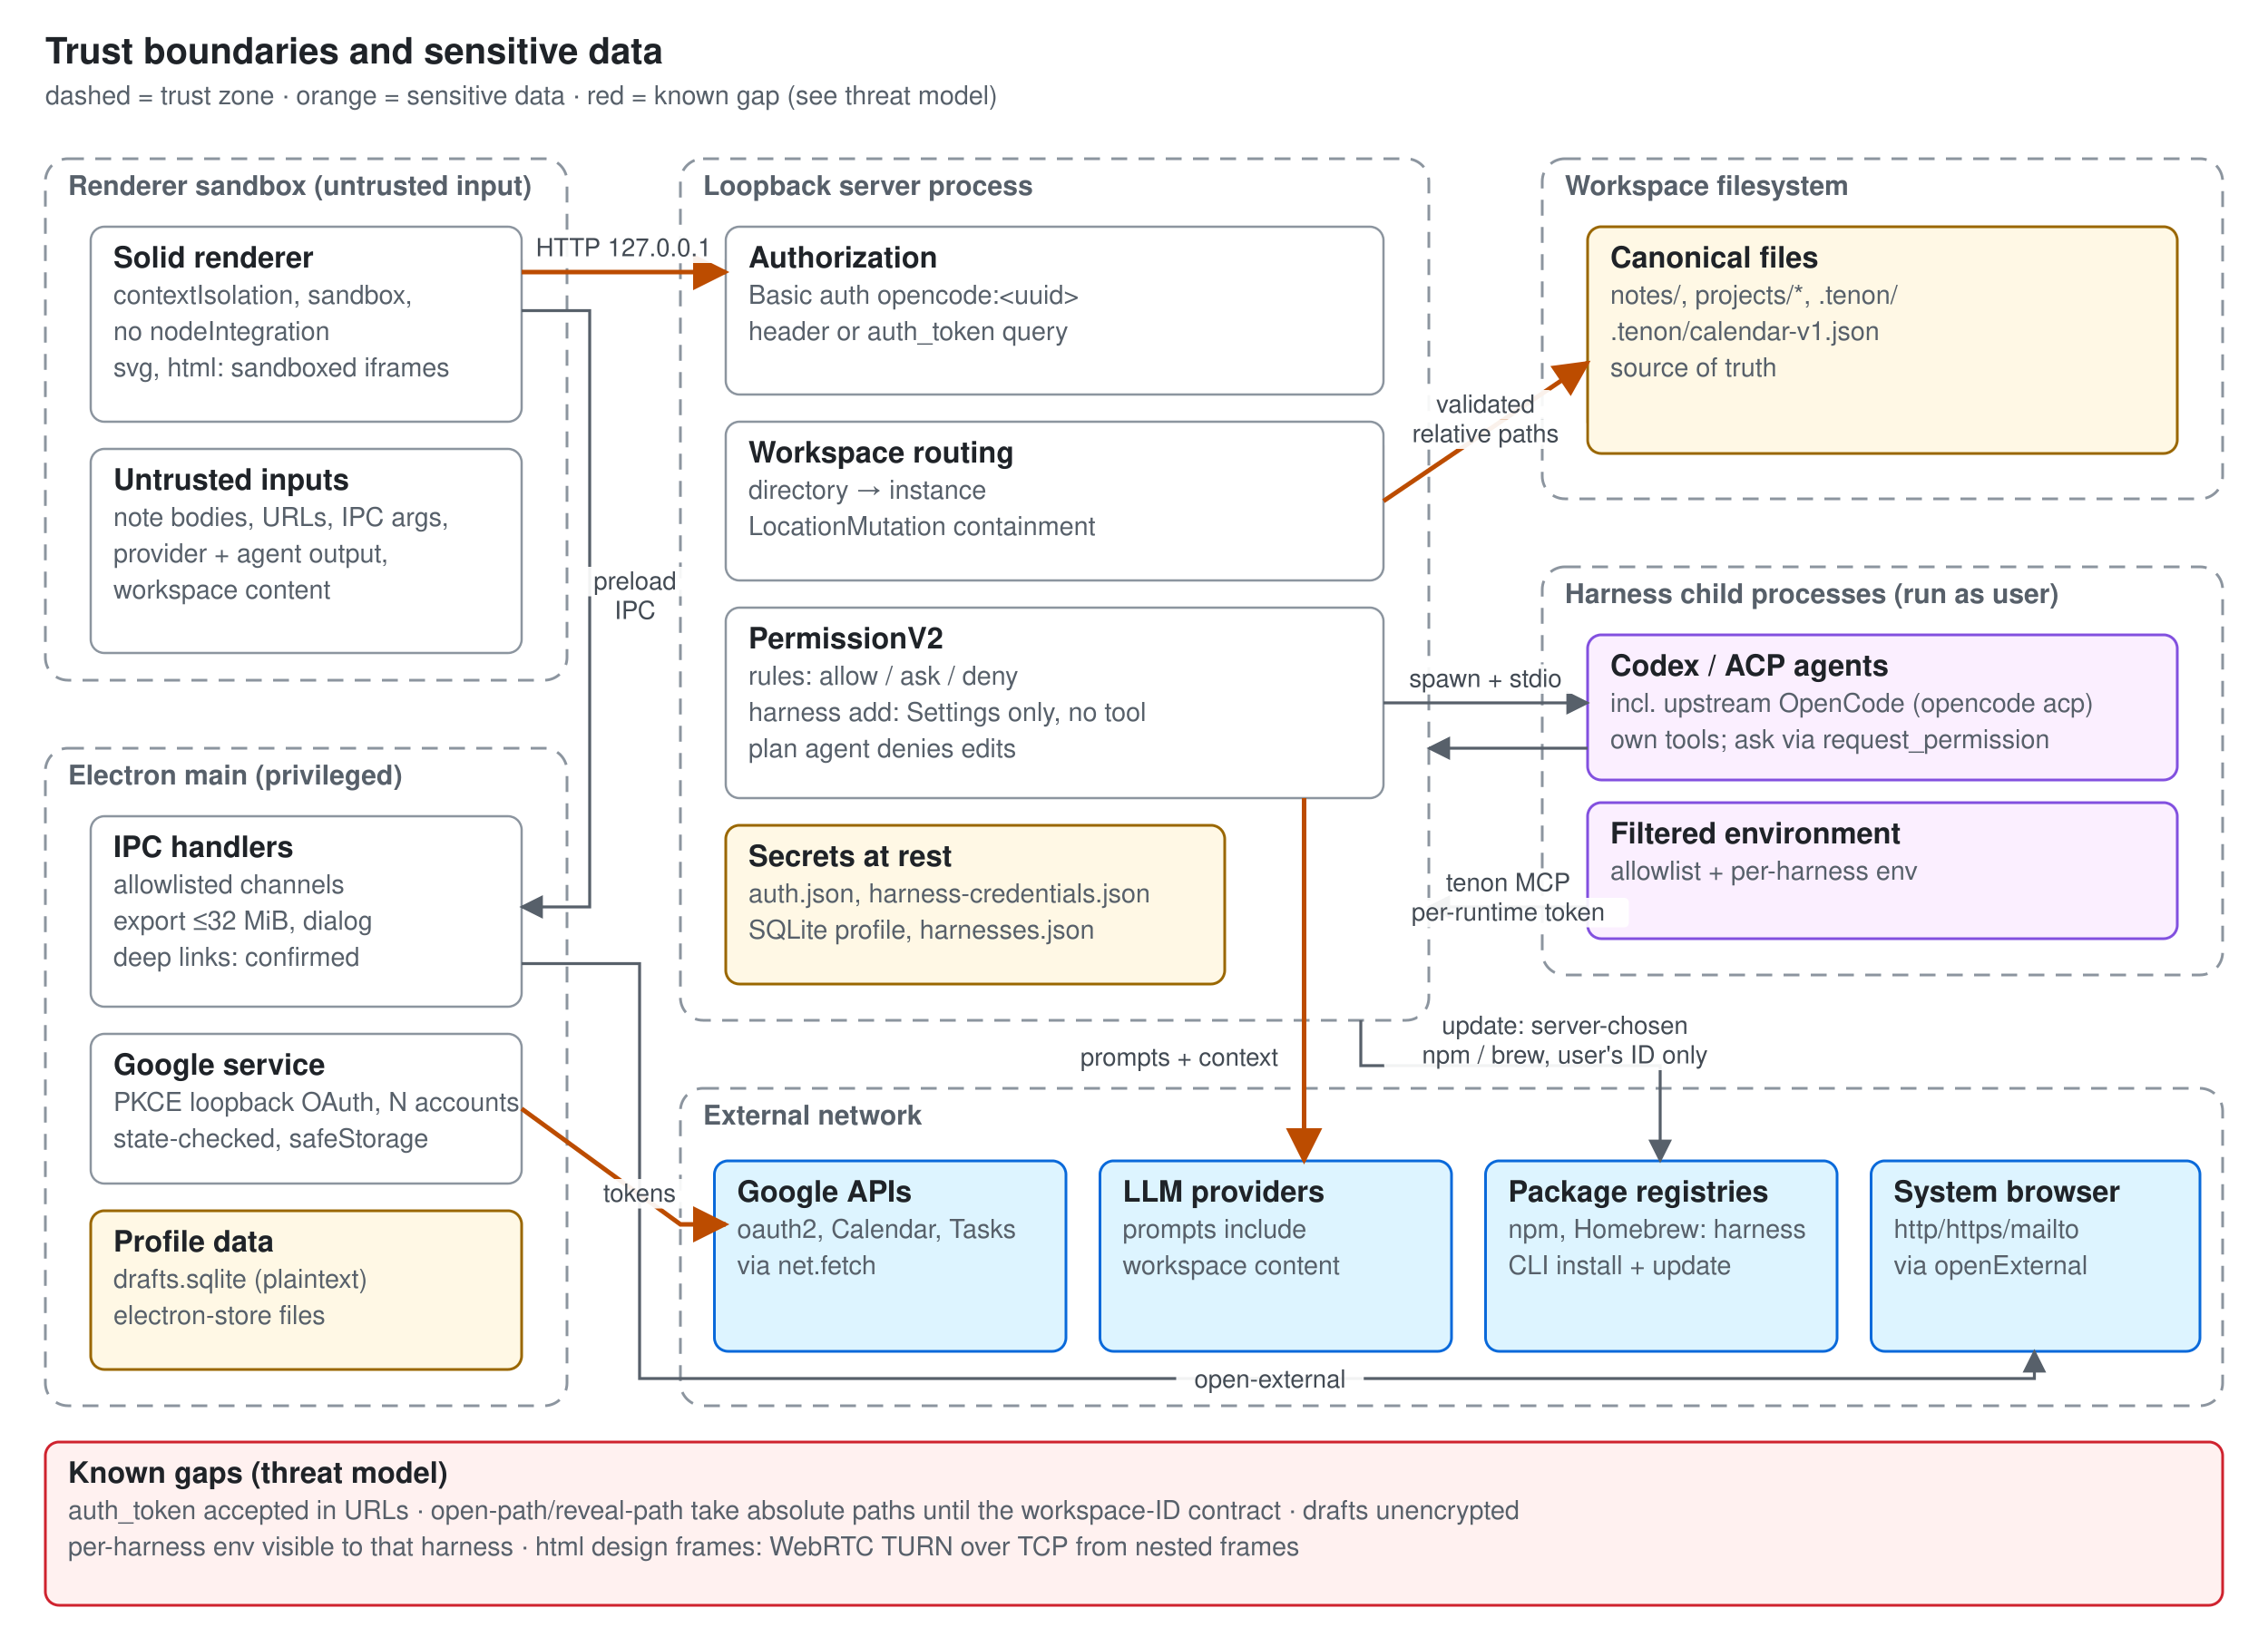
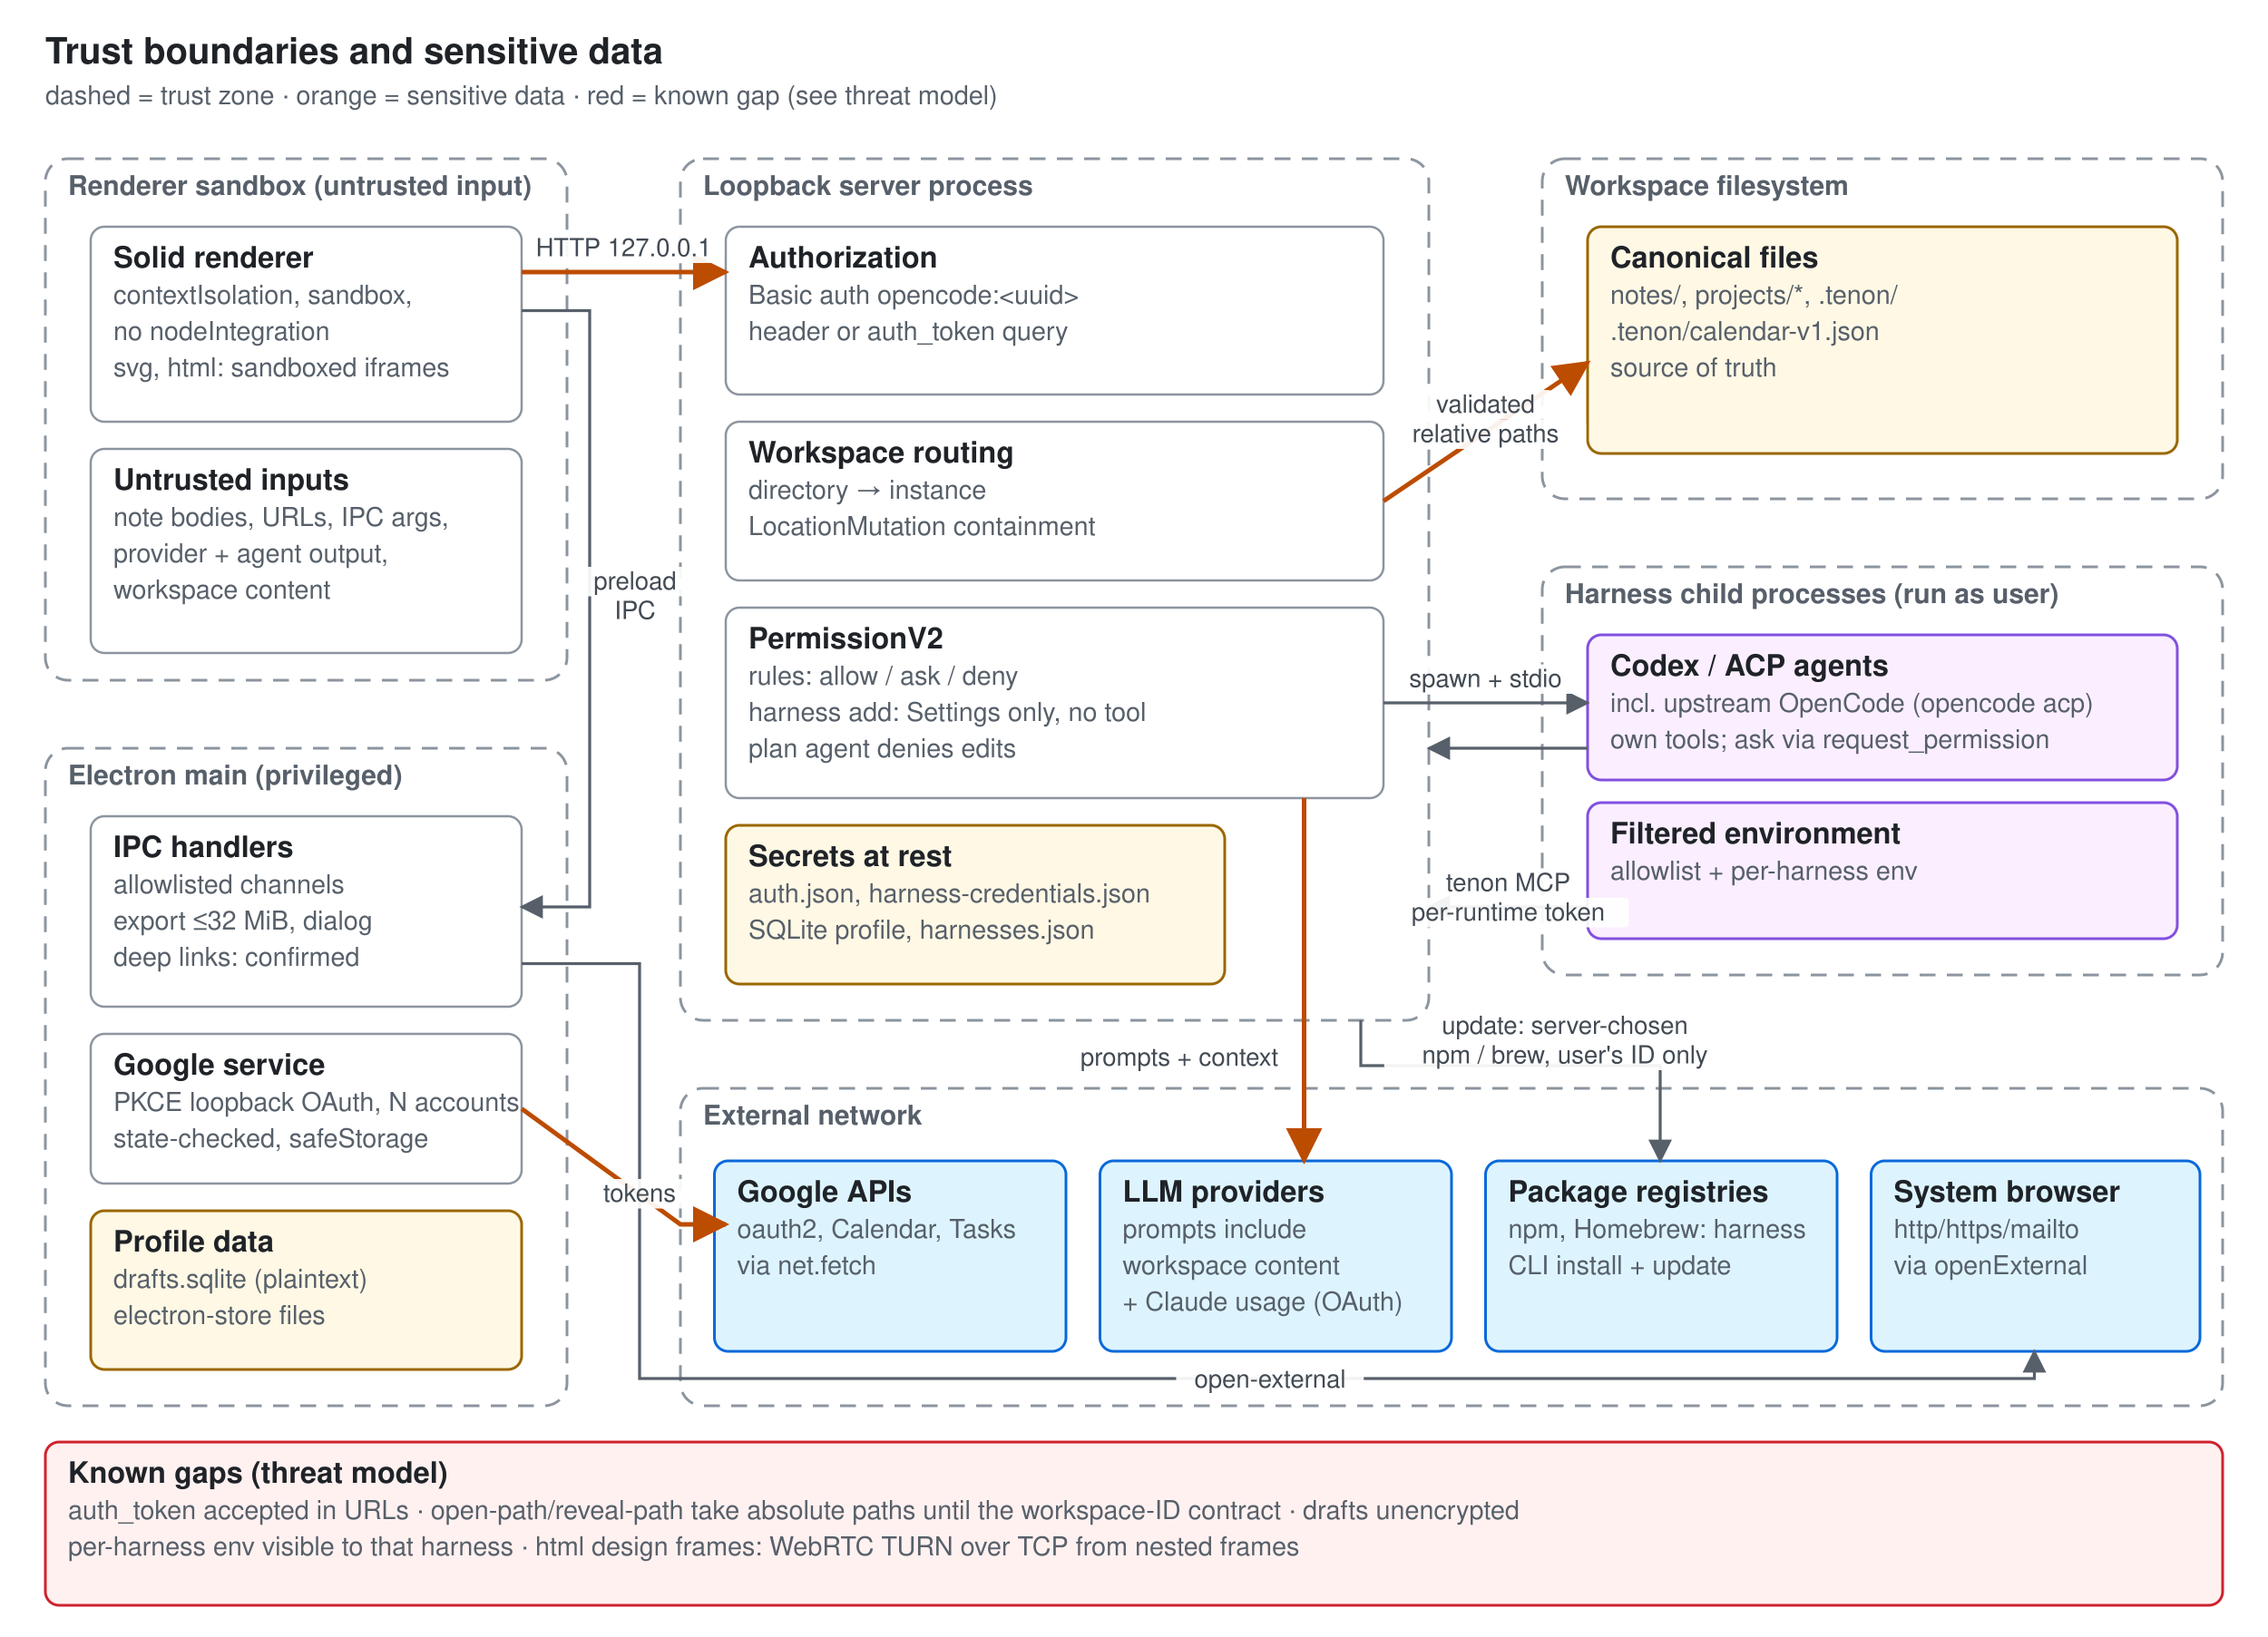
<svg xmlns="http://www.w3.org/2000/svg" viewBox="0 0 1000 722" width="1000" height="722" role="img" aria-labelledby="title desc">
  <style>
  .bg{fill:#ffffff}
  text{font-family:ui-sans-serif,system-ui,-apple-system,"Segoe UI",Helvetica,Arial,sans-serif;font-size:13px;fill:#1f2328}
  .t{font-weight:600}
  .s{font-size:11.5px;fill:#57606a}
  .h{font-size:16px;font-weight:600}
  .lbl{font-size:11px;fill:#424a53}
  .lblbg{fill:#ffffff;opacity:.92}
  .box{fill:#f6f8fa;stroke:#57606a;stroke-width:1.2}
  .sub{fill:#ffffff;stroke:#8c959f;stroke-width:1}
  .store{fill:#fff8e5;stroke:#9a6700;stroke-width:1.2}
  .ext{fill:#ddf4ff;stroke:#0969da;stroke-width:1.2}
  .proc{fill:#fbefff;stroke:#8250df;stroke-width:1.2}
  .zone{fill:none;stroke:#8c959f;stroke-width:1.2;stroke-dasharray:7 5}
  .zonet{font-size:12px;font-weight:600;fill:#57606a}
  .gapz{fill:#fff1f0;stroke:#cf222e;stroke-width:1.2}
  .e{fill:none;stroke:#57606a;stroke-width:1.3}
  .d{stroke-dasharray:5 4}
  .r{stroke:#cf222e}
  .sens{stroke:#bc4c00;stroke-width:2}
  .ah{fill:#57606a}
  .ahr{fill:#cf222e}
  .ahs{fill:#bc4c00}
  .life{stroke:#8c959f;stroke-width:1;stroke-dasharray:4 4}
  .act{fill:#eaeef2;stroke:#57606a;stroke-width:1}
  .frag{fill:none;stroke:#8c959f;stroke-width:1}
  .fragt{fill:#eaeef2;stroke:#8c959f;stroke-width:1}
  .dot{fill:#1f2328}
  .ring{fill:none;stroke:#1f2328;stroke-width:1.5}
  .dia{fill:#ffffff;stroke:#57606a;stroke-width:1.2}
  .bar{fill:#1f2328}
  @media (prefers-color-scheme: dark){
    .bg{fill:#0d1117}
    text{fill:#e6edf3}
    .s{fill:#9198a1} .lbl{fill:#c9d1d9} .lblbg{fill:#0d1117}
    .box{fill:#161b22;stroke:#8b949e} .sub{fill:#0d1117;stroke:#6e7681}
    .store{fill:#2b2111;stroke:#d29922} .ext{fill:#0c2d4a;stroke:#4493f8}
    .proc{fill:#271a3d;stroke:#ab7df8}
    .zone{stroke:#6e7681} .zonet{fill:#9198a1}
    .gapz{fill:#3a1517;stroke:#f85149}
    .e{stroke:#9198a1} .r{stroke:#f85149} .sens{stroke:#f0883e}
    .ah{fill:#9198a1} .ahr{fill:#f85149} .ahs{fill:#f0883e}
    .life{stroke:#6e7681} .act{fill:#21262d;stroke:#8b949e}
    .frag{stroke:#6e7681} .fragt{fill:#21262d;stroke:#6e7681}
    .dot{fill:#e6edf3} .ring{stroke:#e6edf3} .dia{fill:#0d1117;stroke:#8b949e} .bar{fill:#e6edf3}
  }
</style>
  <defs>
    <marker id="a" viewBox="0 0 10 10" refX="9" refY="5" markerWidth="8" markerHeight="8" orient="auto-start-reverse">
      <path class="ah" d="M0,0 L10,5 L0,10 z" />
    </marker>
    <marker id="ar" viewBox="0 0 10 10" refX="9" refY="5" markerWidth="8" markerHeight="8" orient="auto-start-reverse">
      <path class="ahr" d="M0,0 L10,5 L0,10 z" />
    </marker>
    <marker id="as" viewBox="0 0 10 10" refX="9" refY="5" markerWidth="8" markerHeight="8" orient="auto-start-reverse">
      <path class="ahs" d="M0,0 L10,5 L0,10 z" />
    </marker>
    <marker id="o" viewBox="0 0 10 10" refX="9" refY="5" markerWidth="9" markerHeight="9" orient="auto-start-reverse">
      <path class="e" d="M0,0 L10,5 L0,10" />
    </marker>
    <marker id="dm" viewBox="0 0 12 12" refX="1" refY="6" markerWidth="11" markerHeight="11" orient="auto-start-reverse">
      <path class="bar" d="M1,6 L6,1 L11,6 L6,11 z" />
    </marker>
  </defs>
  <rect class="bg" x="0" y="0" width="1000" height="722" />
  <text x="20" y="28" text-anchor="start" class="h">Trust boundaries and sensitive data</text>
  <text x="20" y="46" text-anchor="start" class="s">dashed = trust zone · orange = sensitive data · red = known gap (see threat model)</text>
  <rect class="zone" x="20" y="70" width="230" height="230" rx="10" />
  <text x="30" y="86" text-anchor="start" class="zonet">Renderer sandbox (untrusted input)</text>
  <rect class="sub" x="40" y="100" width="190" height="86" rx="6" />
  <text x="50" y="118" text-anchor="start" class="t">Solid renderer</text>
  <text x="50" y="134" text-anchor="start" class="s">contextIsolation, sandbox,</text>
  <text x="50" y="150" text-anchor="start" class="s">no nodeIntegration</text>
  <text x="50" y="166" text-anchor="start" class="s">svg, html: sandboxed iframes</text>
  <rect class="sub" x="40" y="198" width="190" height="90" rx="6" />
  <text x="50" y="216" text-anchor="start" class="t">Untrusted inputs</text>
  <text x="50" y="232" text-anchor="start" class="s">note bodies, URLs, IPC args,</text>
  <text x="50" y="248" text-anchor="start" class="s">provider + agent output,</text>
  <text x="50" y="264" text-anchor="start" class="s">workspace content</text>
  <rect class="zone" x="20" y="330" width="230" height="290" rx="10" />
  <text x="30" y="346" text-anchor="start" class="zonet">Electron main (privileged)</text>
  <rect class="sub" x="40" y="360" width="190" height="84" rx="6" />
  <text x="50" y="378" text-anchor="start" class="t">IPC handlers</text>
  <text x="50" y="394" text-anchor="start" class="s">allowlisted channels</text>
  <text x="50" y="410" text-anchor="start" class="s">export ≤32 MiB, dialog</text>
  <text x="50" y="426" text-anchor="start" class="s">deep links: confirmed</text>
  <rect class="sub" x="40" y="456" width="190" height="66" rx="6" />
  <text x="50" y="474" text-anchor="start" class="t">Google service</text>
  <text x="50" y="490" text-anchor="start" class="s">PKCE loopback OAuth, N accounts</text>
  <text x="50" y="506" text-anchor="start" class="s">state-checked, safeStorage</text>
  <rect class="store" x="40" y="534" width="190" height="70" rx="6" />
  <text x="50" y="552" text-anchor="start" class="t">Profile data</text>
  <text x="50" y="568" text-anchor="start" class="s">drafts.sqlite (plaintext)</text>
  <text x="50" y="584" text-anchor="start" class="s">electron-store files</text>
  <rect class="zone" x="300" y="70" width="330" height="380" rx="10" />
  <text x="310" y="86" text-anchor="start" class="zonet">Loopback server process</text>
  <rect class="sub" x="320" y="100" width="290" height="74" rx="6" />
  <text x="330" y="118" text-anchor="start" class="t">Authorization</text>
  <text x="330" y="134" text-anchor="start" class="s">Basic auth opencode:&lt;uuid&gt;</text>
  <text x="330" y="150" text-anchor="start" class="s">header or auth_token query</text>
  <rect class="sub" x="320" y="186" width="290" height="70" rx="6" />
  <text x="330" y="204" text-anchor="start" class="t">Workspace routing</text>
  <text x="330" y="220" text-anchor="start" class="s">directory → instance</text>
  <text x="330" y="236" text-anchor="start" class="s">LocationMutation containment</text>
  <rect class="sub" x="320" y="268" width="290" height="84" rx="6" />
  <text x="330" y="286" text-anchor="start" class="t">PermissionV2</text>
  <text x="330" y="302" text-anchor="start" class="s">rules: allow / ask / deny</text>
  <text x="330" y="318" text-anchor="start" class="s">harness add: Settings only, no tool</text>
  <text x="330" y="334" text-anchor="start" class="s">plan agent denies edits</text>
  <rect class="store" x="320" y="364" width="220" height="70" rx="6" />
  <text x="330" y="382" text-anchor="start" class="t">Secrets at rest</text>
  <text x="330" y="398" text-anchor="start" class="s">auth.json, harness-credentials.json</text>
  <text x="330" y="414" text-anchor="start" class="s">SQLite profile, harnesses.json</text>
  <rect class="zone" x="680" y="70" width="300" height="150" rx="10" />
  <text x="690" y="86" text-anchor="start" class="zonet">Workspace filesystem</text>
  <rect class="store" x="700" y="100" width="260" height="100" rx="6" />
  <text x="710" y="118" text-anchor="start" class="t">Canonical files</text>
  <text x="710" y="134" text-anchor="start" class="s">notes/, projects/*, .tenon/</text>
  <text x="710" y="150" text-anchor="start" class="s">.tenon/calendar-v1.json</text>
  <text x="710" y="166" text-anchor="start" class="s">source of truth</text>
  <rect class="zone" x="680" y="250" width="300" height="180" rx="10" />
  <text x="690" y="266" text-anchor="start" class="zonet">Harness child processes (run as user)</text>
  <rect class="proc" x="700" y="280" width="260" height="64" rx="6" />
  <text x="710" y="298" text-anchor="start" class="t">Codex / ACP agents</text>
  <text x="710" y="314" text-anchor="start" class="s">incl. upstream OpenCode (opencode acp)</text>
  <text x="710" y="330" text-anchor="start" class="s">own tools; ask via request_permission</text>
  <rect class="proc" x="700" y="354" width="260" height="60" rx="6" />
  <text x="710" y="372" text-anchor="start" class="t">Filtered environment</text>
  <text x="710" y="388" text-anchor="start" class="s">allowlist + per-harness env</text>
  <rect class="zone" x="300" y="480" width="680" height="140" rx="10" />
  <text x="310" y="496" text-anchor="start" class="zonet">External network</text>
  <rect class="ext" x="315" y="512" width="155" height="84" rx="6" />
  <text x="325" y="530" text-anchor="start" class="t">Google APIs</text>
  <text x="325" y="546" text-anchor="start" class="s">oauth2, Calendar, Tasks</text>
  <text x="325" y="562" text-anchor="start" class="s">via net.fetch</text>
  <rect class="ext" x="485" y="512" width="155" height="84" rx="6" />
  <text x="495" y="530" text-anchor="start" class="t">LLM providers</text>
  <text x="495" y="546" text-anchor="start" class="s">prompts include</text>
  <text x="495" y="562" text-anchor="start" class="s">workspace content</text>
+   <text x="495" y="578" text-anchor="start" class="s">+ Claude usage (OAuth)</text>
  <rect class="ext" x="655" y="512" width="155" height="84" rx="6" />
  <text x="665" y="530" text-anchor="start" class="t">Package registries</text>
  <text x="665" y="546" text-anchor="start" class="s">npm, Homebrew: harness</text>
  <text x="665" y="562" text-anchor="start" class="s">CLI install + update</text>
  <rect class="ext" x="825" y="512" width="145" height="84" rx="6" />
  <text x="835" y="530" text-anchor="start" class="t">System browser</text>
  <text x="835" y="546" text-anchor="start" class="s">http/https/mailto</text>
  <text x="835" y="562" text-anchor="start" class="s">via openExternal</text>
  <path class="e " d="M230,137 L260,137 L260,400 L230,400" marker-end="url(#a)" />
  <path class="e sens" d="M230,120 L320,120" marker-end="url(#as)" />
  <path class="e sens" d="M610,221 L700,160" marker-end="url(#as)" />
  <path class="e " d="M610,310 L700,310" marker-end="url(#a)" />
  <path class="e " d="M700,330 L630,330" marker-end="url(#a)" />
  <path class="e " d="M700,400 L630,400" marker-end="url(#a)" />
  <path class="e sens" d="M230,489 L300,540 L320,540" marker-end="url(#as)" />
  <path class="e sens" d="M575,352 L575,512" marker-end="url(#as)" />
  <path class="e " d="M600,450 L600,470 L732,470 L732,512" marker-end="url(#a)" />
  <path class="e " d="M230,425 L282,425 L282,608 L897,608 L897,596" marker-end="url(#a)" />
  <rect class="gapz" x="20" y="636" width="960" height="72" rx="6" />
  <text x="30" y="654" text-anchor="start" class="t">Known gaps (threat model)</text>
  <text x="30" y="670" text-anchor="start" class="s">auth_token accepted in URLs · open-path/reveal-path take absolute paths until the workspace-ID contract · drafts unencrypted</text>
  <text x="30" y="686" text-anchor="start" class="s">per-harness env visible to that harness · html design frames: WebRTC TURN over TCP from nested frames</text>
  <rect class="lblbg" x="256.4" y="250.0" width="47.3" height="13" rx="2" />
  <text class="lbl" x="280" y="260" text-anchor="middle">preload</text>
  <rect class="lblbg" x="268.1" y="263.0" width="23.7" height="13" rx="2" />
  <text class="lbl" x="280" y="273" text-anchor="middle">IPC</text>
  <rect class="lblbg" x="230.7" y="103.0" width="88.6" height="13" rx="2" />
  <text class="lbl" x="275" y="113" text-anchor="middle">HTTP 127.0.0.1</text>
  <rect class="lblbg" x="625.5" y="172.0" width="59.1" height="13" rx="2" />
  <text class="lbl" x="655" y="182" text-anchor="middle">validated</text>
  <rect class="lblbg" x="610.7" y="185.0" width="88.6" height="13" rx="2" />
  <text class="lbl" x="655" y="195" text-anchor="middle">relative paths</text>
  <rect class="lblbg" x="613.6" y="293.0" width="82.7" height="13" rx="2" />
  <text class="lbl" x="655" y="303" text-anchor="middle">spawn + stdio</text>
  <rect class="lblbg" x="635.5" y="383.0" width="59.1" height="13" rx="2" />
  <text class="lbl" x="665" y="393" text-anchor="middle">tenon MCP</text>
  <rect class="lblbg" x="611.9" y="396.0" width="106.3" height="13" rx="2" />
  <text class="lbl" x="665" y="406" text-anchor="middle">per-runtime token</text>
  <rect class="lblbg" x="261.3" y="520.0" width="41.4" height="13" rx="2" />
  <text class="lbl" x="282" y="530" text-anchor="middle">tokens</text>
  <rect class="lblbg" x="466.9" y="460.0" width="106.3" height="13" rx="2" />
  <text class="lbl" x="520" y="470" text-anchor="middle">prompts + context</text>
  <rect class="lblbg" x="625.0" y="446.0" width="129.9" height="13" rx="2" />
  <text class="lbl" x="690" y="456" text-anchor="middle">update: server-chosen</text>
  <rect class="lblbg" x="610.3" y="459.0" width="159.4" height="13" rx="2" />
  <text class="lbl" x="690" y="469" text-anchor="middle">npm / brew, user's ID only</text>
  <rect class="lblbg" x="518.6" y="602.0" width="82.7" height="13" rx="2" />
  <text class="lbl" x="560" y="612" text-anchor="middle">open-external</text>
</svg>
